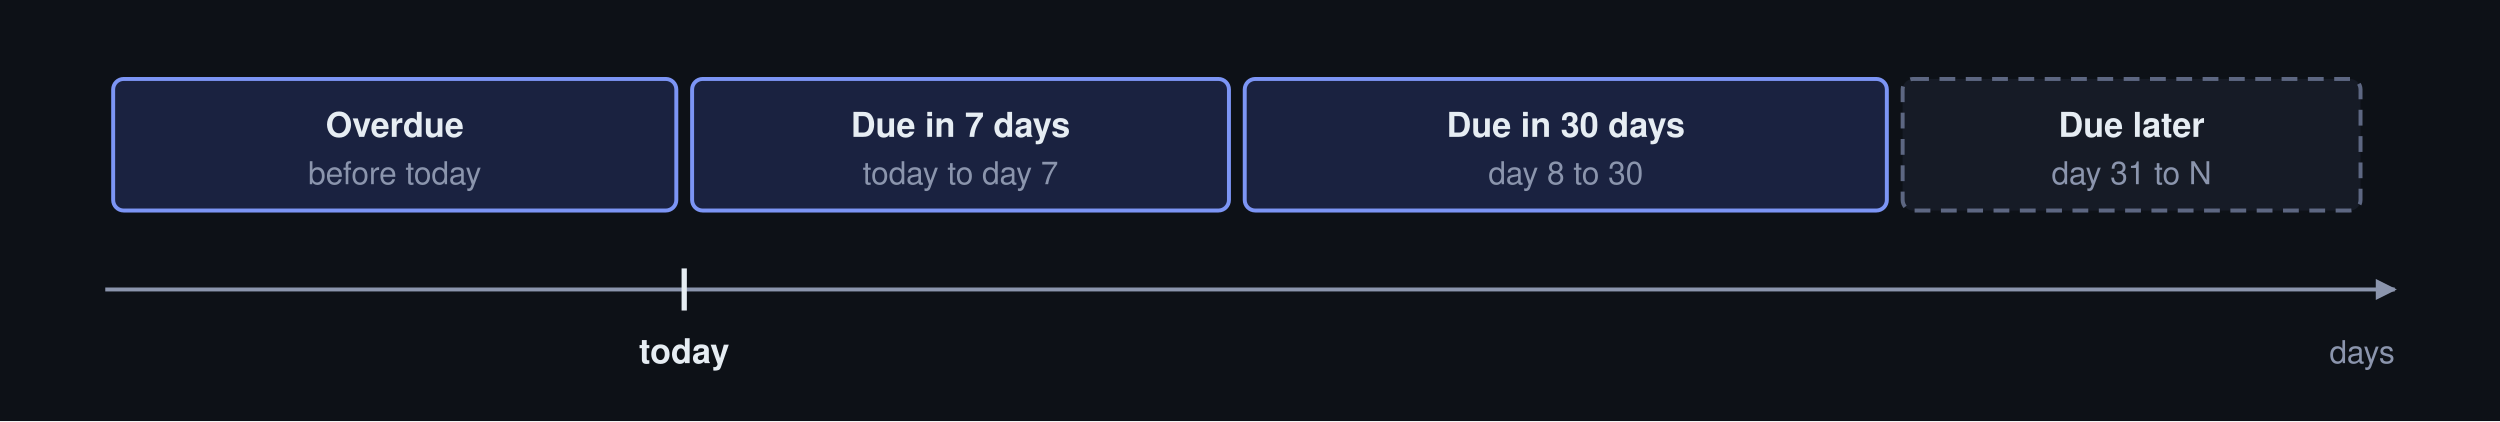
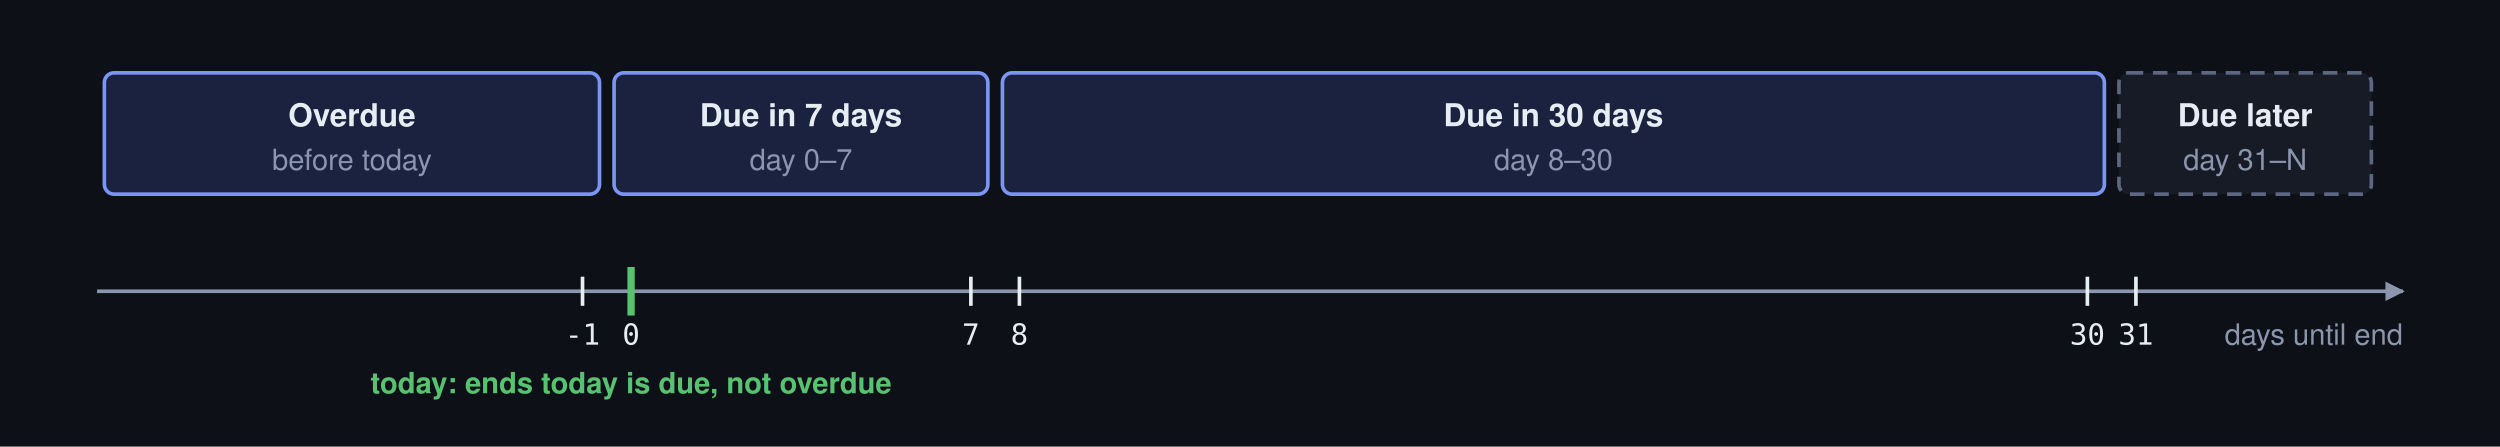
- <svg xmlns="http://www.w3.org/2000/svg" viewBox="0 0 950 160" width="950" height="160" role="img" aria-labelledby="title desc">
+ <svg xmlns="http://www.w3.org/2000/svg" viewBox="0 0 1030 184" width="1030" height="184" role="img" aria-labelledby="title desc">
  <defs>
    <marker id="head-ok" viewBox="0 0 10 10" refX="9" refY="5" markerWidth="8" markerHeight="8" orient="auto-start-reverse" markerUnits="userSpaceOnUse">
      <path d="M0,0 L10,5 L0,10 z" fill="#57c26f" />
    </marker>
    <marker id="head-err" viewBox="0 0 10 10" refX="9" refY="5" markerWidth="8" markerHeight="8" orient="auto-start-reverse" markerUnits="userSpaceOnUse">
      <path d="M0,0 L10,5 L0,10 z" fill="#f07070" />
    </marker>
    <marker id="head-main" viewBox="0 0 10 10" refX="9" refY="5" markerWidth="8" markerHeight="8" orient="auto-start-reverse" markerUnits="userSpaceOnUse">
      <path d="M0,0 L10,5 L0,10 z" fill="#7c95f5" />
    </marker>
    <marker id="head-muted" viewBox="0 0 10 10" refX="9" refY="5" markerWidth="8" markerHeight="8" orient="auto-start-reverse" markerUnits="userSpaceOnUse">
      <path d="M0,0 L10,5 L0,10 z" fill="#8b95ad" />
    </marker>
  </defs>
-   <rect width="950" height="160" fill="#0d1117" />
-   <rect x="43" y="30" width="214" height="50" rx="4" fill="#1a2240" stroke="#7c95f5" stroke-width="1.5" />
-   <text x="150" y="52" font-family="'Segoe UI', system-ui, -apple-system, Helvetica, Arial, sans-serif" font-size="13" font-weight="600" fill="#e6edf3" text-anchor="middle">Overdue</text>
-   <text x="150" y="70" font-family="'Segoe UI', system-ui, -apple-system, Helvetica, Arial, sans-serif" font-size="12" font-weight="400" fill="#8b95ad" text-anchor="middle">before today</text>
-   <rect x="263" y="30" width="204" height="50" rx="4" fill="#1a2240" stroke="#7c95f5" stroke-width="1.5" />
-   <text x="365" y="52" font-family="'Segoe UI', system-ui, -apple-system, Helvetica, Arial, sans-serif" font-size="13" font-weight="600" fill="#e6edf3" text-anchor="middle">Due in 7 days</text>
-   <text x="365" y="70" font-family="'Segoe UI', system-ui, -apple-system, Helvetica, Arial, sans-serif" font-size="12" font-weight="400" fill="#8b95ad" text-anchor="middle">today to day 7</text>
-   <rect x="473" y="30" width="244" height="50" rx="4" fill="#1a2240" stroke="#7c95f5" stroke-width="1.5" />
-   <text x="595" y="52" font-family="'Segoe UI', system-ui, -apple-system, Helvetica, Arial, sans-serif" font-size="13" font-weight="600" fill="#e6edf3" text-anchor="middle">Due in 30 days</text>
-   <text x="595" y="70" font-family="'Segoe UI', system-ui, -apple-system, Helvetica, Arial, sans-serif" font-size="12" font-weight="400" fill="#8b95ad" text-anchor="middle">day 8 to 30</text>
-   <rect x="723" y="30" width="174" height="50" rx="4" fill="#161b26" stroke="#5d6782" stroke-width="1.5" stroke-dasharray="6 4" />
-   <text x="810" y="52" font-family="'Segoe UI', system-ui, -apple-system, Helvetica, Arial, sans-serif" font-size="13" font-weight="600" fill="#e6edf3" text-anchor="middle">Due later</text>
-   <text x="810" y="70" font-family="'Segoe UI', system-ui, -apple-system, Helvetica, Arial, sans-serif" font-size="12" font-weight="400" fill="#8b95ad" text-anchor="middle">day 31 to N</text>
-   <path d="M 40 110 L 910 110" fill="none" stroke="#8b95ad" stroke-width="1.5" marker-end="url(#head-muted)" />
-   <line x1="260" y1="102" x2="260" y2="118" stroke="#e6edf3" stroke-width="2" />
-   <text x="260" y="138" font-family="'Segoe UI', system-ui, -apple-system, Helvetica, Arial, sans-serif" font-size="13" font-weight="600" fill="#e6edf3" text-anchor="middle">today</text>
-   <text x="910" y="138" font-family="'Segoe UI', system-ui, -apple-system, Helvetica, Arial, sans-serif" font-size="12" font-weight="400" fill="#8b95ad" text-anchor="end">days</text>
+   <rect width="1030" height="184" fill="#0d1117" />
+   <rect x="43" y="30" width="204" height="50" rx="4" fill="#1a2240" stroke="#7c95f5" stroke-width="1.5" />
+   <text x="145" y="52" font-family="'Segoe UI', system-ui, -apple-system, Helvetica, Arial, sans-serif" font-size="13" font-weight="600" fill="#e6edf3" text-anchor="middle">Overdue</text>
+   <text x="145" y="70" font-family="'Segoe UI', system-ui, -apple-system, Helvetica, Arial, sans-serif" font-size="12" font-weight="400" fill="#8b95ad" text-anchor="middle">before today</text>
+   <rect x="253" y="30" width="154" height="50" rx="4" fill="#1a2240" stroke="#7c95f5" stroke-width="1.5" />
+   <text x="330" y="52" font-family="'Segoe UI', system-ui, -apple-system, Helvetica, Arial, sans-serif" font-size="13" font-weight="600" fill="#e6edf3" text-anchor="middle">Due in 7 days</text>
+   <text x="330" y="70" font-family="'Segoe UI', system-ui, -apple-system, Helvetica, Arial, sans-serif" font-size="12" font-weight="400" fill="#8b95ad" text-anchor="middle">day 0–7</text>
+   <rect x="413" y="30" width="454" height="50" rx="4" fill="#1a2240" stroke="#7c95f5" stroke-width="1.5" />
+   <text x="640" y="52" font-family="'Segoe UI', system-ui, -apple-system, Helvetica, Arial, sans-serif" font-size="13" font-weight="600" fill="#e6edf3" text-anchor="middle">Due in 30 days</text>
+   <text x="640" y="70" font-family="'Segoe UI', system-ui, -apple-system, Helvetica, Arial, sans-serif" font-size="12" font-weight="400" fill="#8b95ad" text-anchor="middle">day 8–30</text>
+   <rect x="873" y="30" width="104" height="50" rx="4" fill="#161b26" stroke="#5d6782" stroke-width="1.5" stroke-dasharray="6 4" />
+   <text x="925" y="52" font-family="'Segoe UI', system-ui, -apple-system, Helvetica, Arial, sans-serif" font-size="13" font-weight="600" fill="#e6edf3" text-anchor="middle">Due later</text>
+   <text x="925" y="70" font-family="'Segoe UI', system-ui, -apple-system, Helvetica, Arial, sans-serif" font-size="12" font-weight="400" fill="#8b95ad" text-anchor="middle">day 31–N</text>
+   <path d="M 40 120 L 990 120" fill="none" stroke="#8b95ad" stroke-width="1.5" marker-end="url(#head-muted)" />
+   <line x1="240" y1="114" x2="240" y2="126" stroke="#e6edf3" stroke-width="1.5" />
+   <text x="240" y="142" font-family="ui-monospace, SFMono-Regular, Consolas, monospace" font-size="12" font-weight="400" fill="#e6edf3" text-anchor="middle">-1</text>
+   <line x1="260" y1="114" x2="260" y2="126" stroke="#e6edf3" stroke-width="1.5" />
+   <text x="260" y="142" font-family="ui-monospace, SFMono-Regular, Consolas, monospace" font-size="12" font-weight="400" fill="#e6edf3" text-anchor="middle">0</text>
+   <line x1="400" y1="114" x2="400" y2="126" stroke="#e6edf3" stroke-width="1.5" />
+   <text x="400" y="142" font-family="ui-monospace, SFMono-Regular, Consolas, monospace" font-size="12" font-weight="400" fill="#e6edf3" text-anchor="middle">7</text>
+   <line x1="420" y1="114" x2="420" y2="126" stroke="#e6edf3" stroke-width="1.5" />
+   <text x="420" y="142" font-family="ui-monospace, SFMono-Regular, Consolas, monospace" font-size="12" font-weight="400" fill="#e6edf3" text-anchor="middle">8</text>
+   <line x1="860" y1="114" x2="860" y2="126" stroke="#e6edf3" stroke-width="1.5" />
+   <text x="860" y="142" font-family="ui-monospace, SFMono-Regular, Consolas, monospace" font-size="12" font-weight="400" fill="#e6edf3" text-anchor="middle">30</text>
+   <line x1="880" y1="114" x2="880" y2="126" stroke="#e6edf3" stroke-width="1.5" />
+   <text x="880" y="142" font-family="ui-monospace, SFMono-Regular, Consolas, monospace" font-size="12" font-weight="400" fill="#e6edf3" text-anchor="middle">31</text>
+   <line x1="260" y1="110" x2="260" y2="130" stroke="#57c26f" stroke-width="3" />
+   <text x="260" y="162" font-family="'Segoe UI', system-ui, -apple-system, Helvetica, Arial, sans-serif" font-size="12" font-weight="600" fill="#57c26f" text-anchor="middle">today: ends today is due, not overdue</text>
+   <text x="990" y="142" font-family="'Segoe UI', system-ui, -apple-system, Helvetica, Arial, sans-serif" font-size="12" font-weight="400" fill="#8b95ad" text-anchor="end">days until end</text>
</svg>
